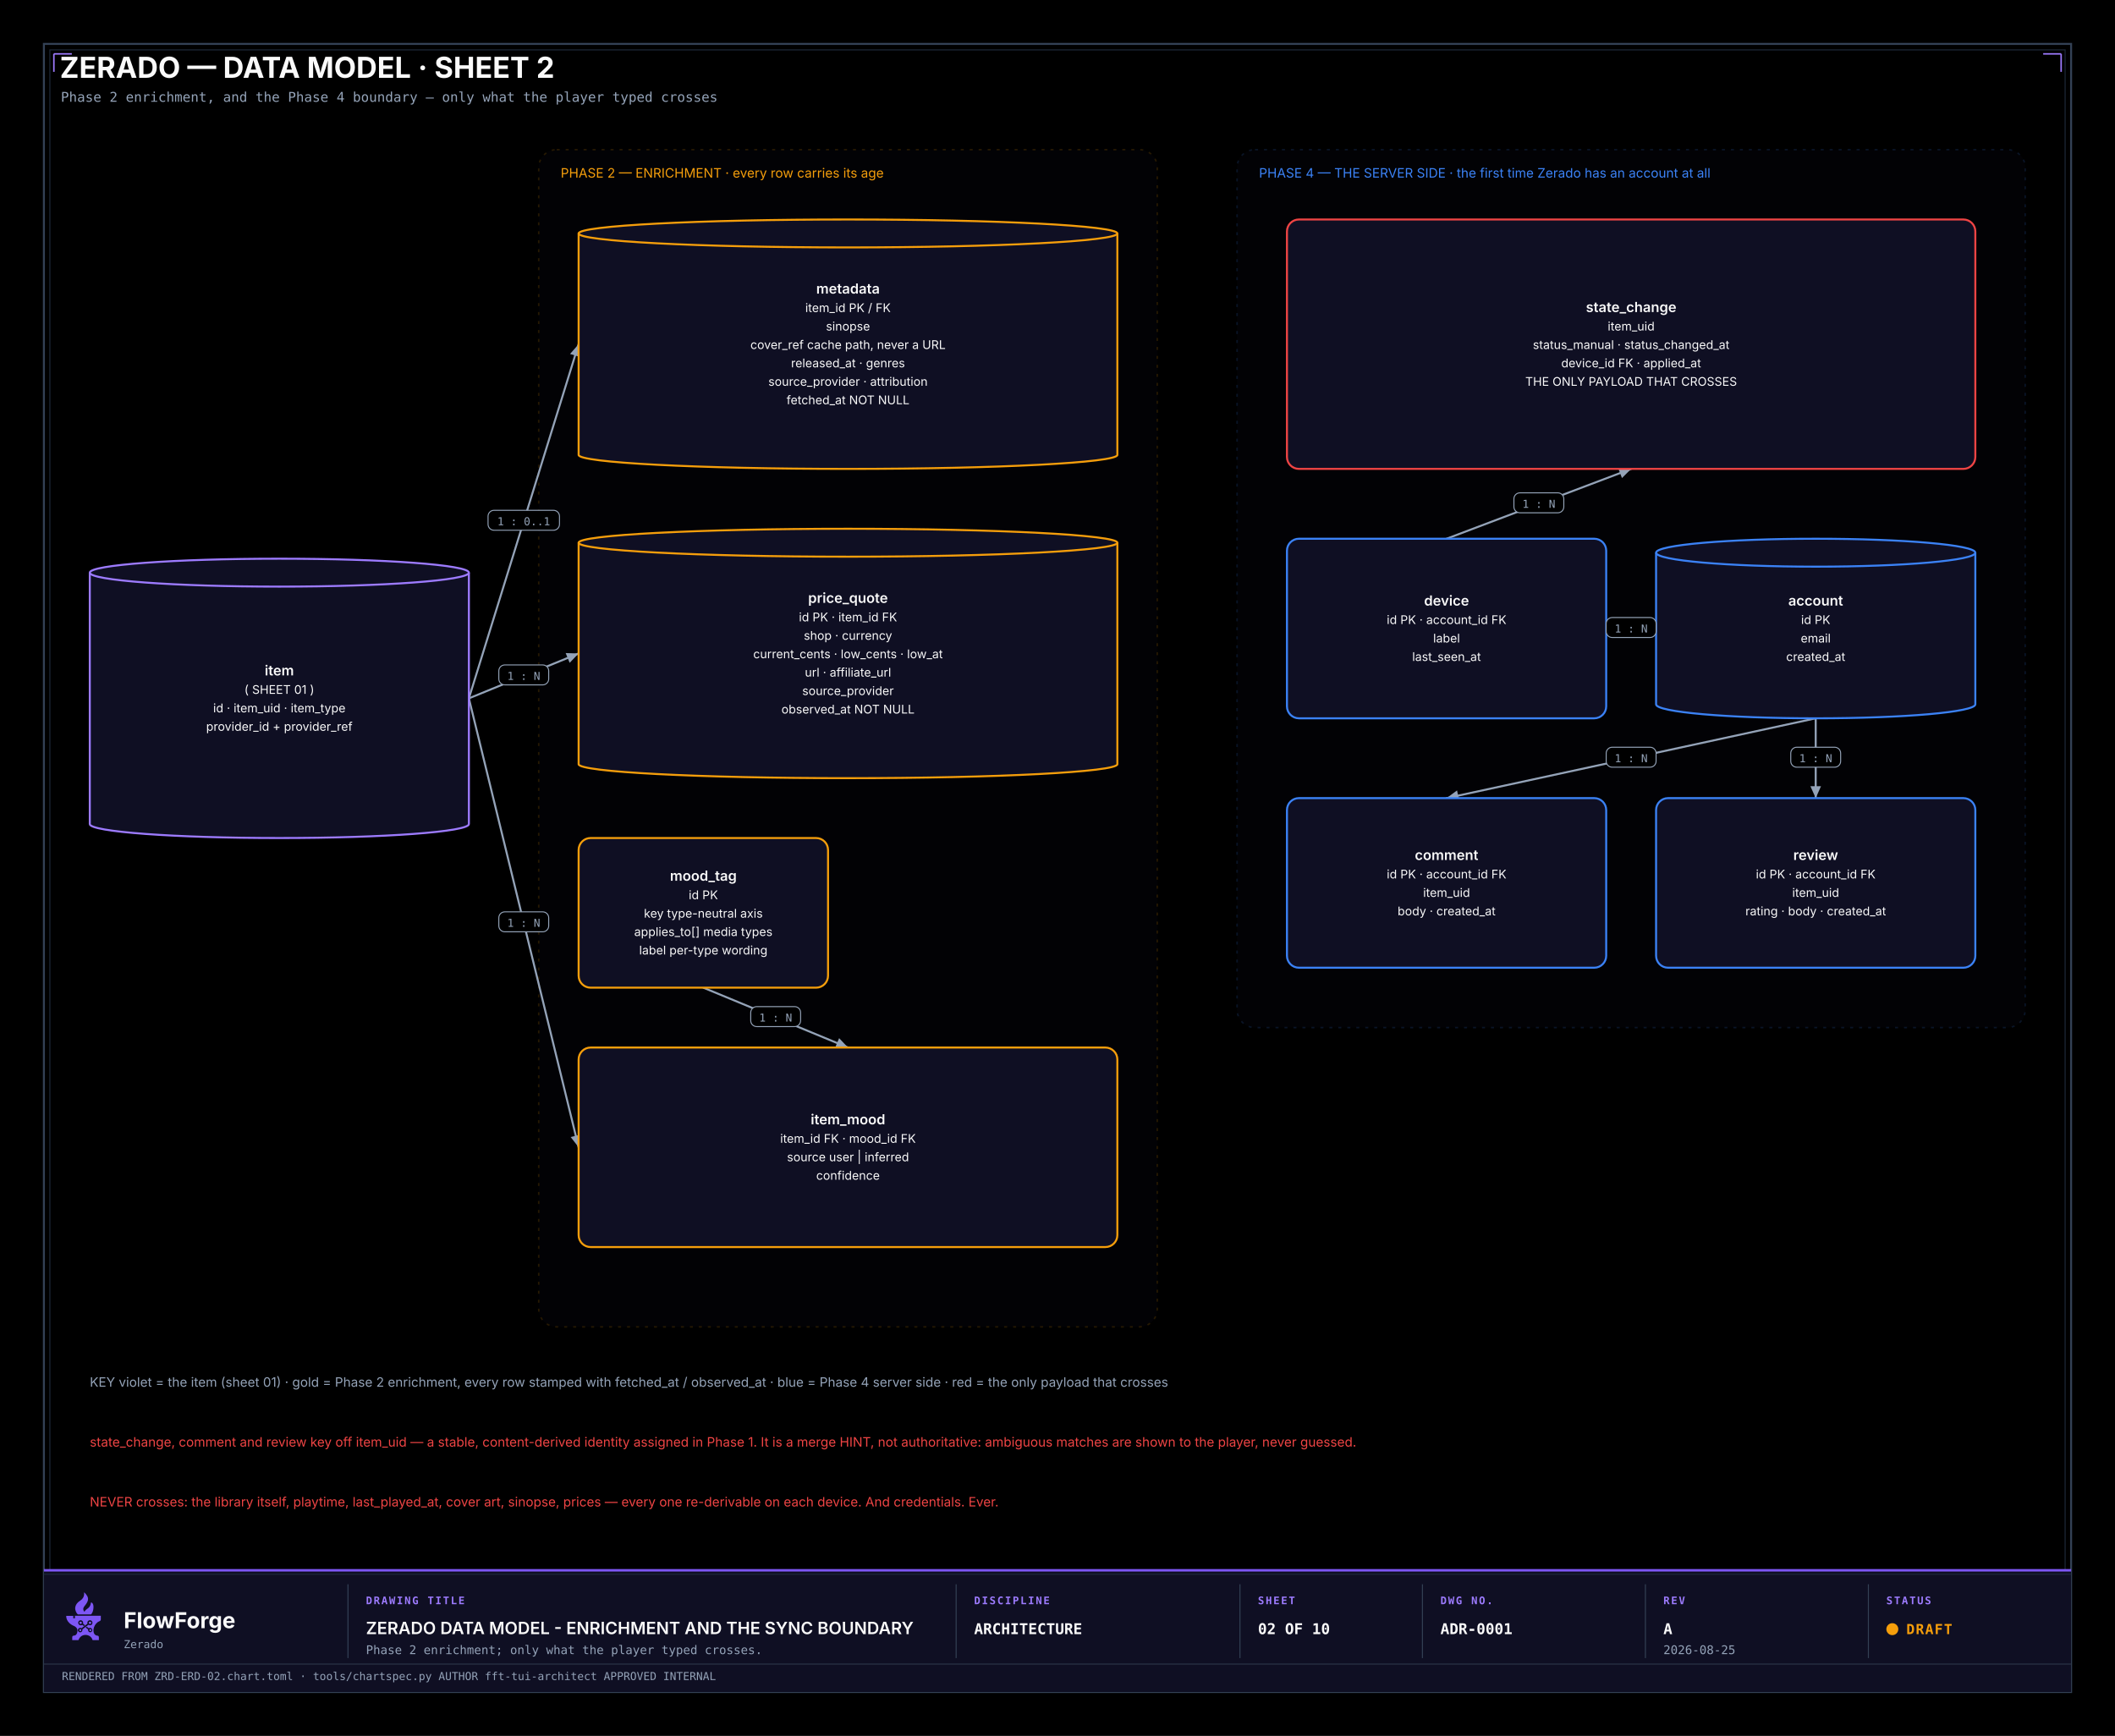
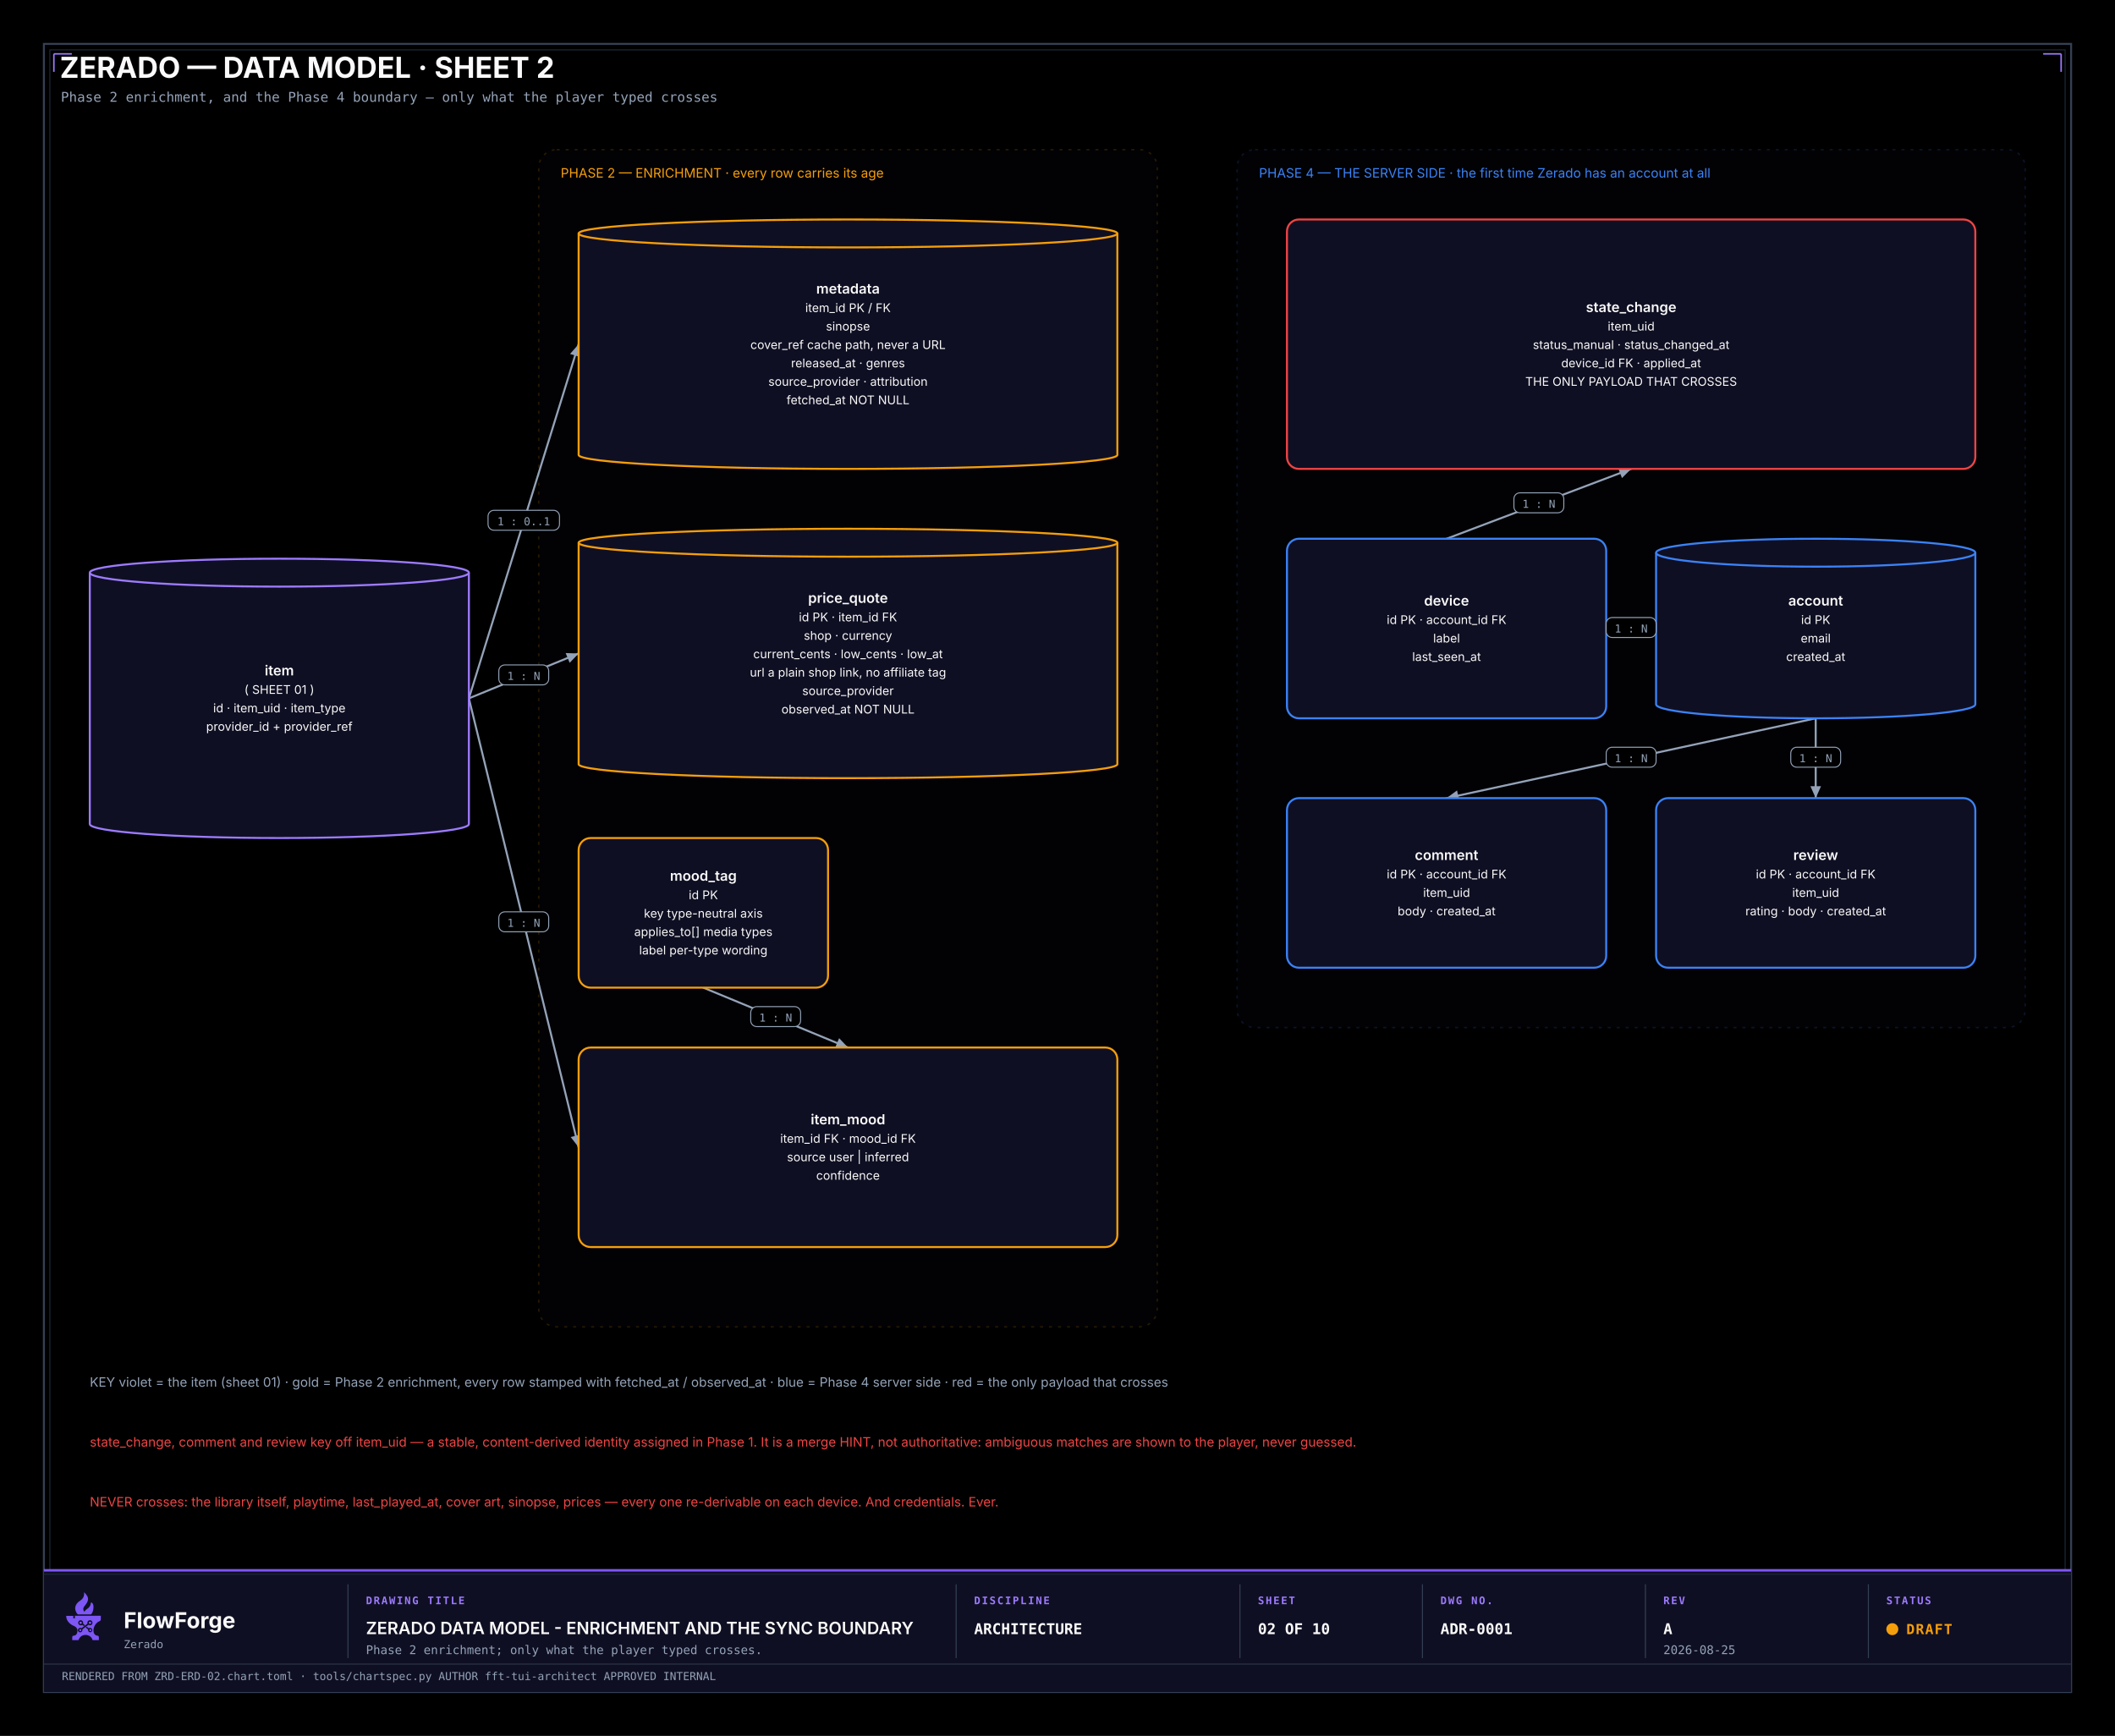
<svg xmlns="http://www.w3.org/2000/svg" width="2120" height="1740" viewBox="0 0 2120 1740" font-family="'Segoe UI', 'Helvetica Neue', Inter, Arial, sans-serif">
  <rect x="0" y="0" width="2120" height="1740" fill="#000000" />
  <rect x="44" y="44" width="2032" height="1652" fill="none" stroke="#334155" stroke-width="2" />
  <rect x="50" y="50" width="2020" height="1640" fill="none" stroke="#1E293B" stroke-width="1" />
  <line x1="54" y1="54" x2="72" y2="54" stroke="#9D7BFF" stroke-width="1.5" />
  <line x1="54" y1="54" x2="54" y2="72" stroke="#9D7BFF" stroke-width="1.5" />
  <line x1="2066" y1="54" x2="2048" y2="54" stroke="#9D7BFF" stroke-width="1.5" />
  <line x1="2066" y1="54" x2="2066" y2="72" stroke="#9D7BFF" stroke-width="1.5" />
  <line x1="54" y1="1686" x2="72" y2="1686" stroke="#9D7BFF" stroke-width="1.5" />
  <line x1="54" y1="1686" x2="54" y2="1668" stroke="#9D7BFF" stroke-width="1.5" />
  <line x1="2066" y1="1686" x2="2048" y2="1686" stroke="#9D7BFF" stroke-width="1.5" />
  <line x1="2066" y1="1686" x2="2066" y2="1668" stroke="#9D7BFF" stroke-width="1.5" />
  <text x="60" y="78" font-family="'Segoe UI', 'Helvetica Neue', Inter, Arial, sans-serif" font-size="29" font-weight="700" fill="#FAFAFA">ZERADO — DATA MODEL  ·  SHEET 2</text>
  <text x="61" y="102" font-family="ui-monospace, 'Cascadia Code', 'JetBrains Mono', monospace" font-size="13.5" fill="#94A3B8">Phase 2 enrichment, and the Phase 4 boundary — only what the player typed crosses</text>
  <rect x="540.0" y="150.0" width="620.0" height="1180.0" rx="18" fill="#0F0F23" opacity="0.16" stroke="#F59E0B" stroke-width="1.5" stroke-dasharray="3 6" />
  <rect x="1240.0" y="150.0" width="790.0" height="880.0" rx="18" fill="#0F0F23" opacity="0.16" stroke="#3B82F6" stroke-width="1.5" stroke-dasharray="3 6" />
  <polyline points="470.0,700.0 580.0,345.0" fill="none" stroke="#94A3B8" stroke-width="2.0" stroke-linejoin="round" stroke-linecap="round" />
  <polygon points="580.0,345.0 581.6,357.9 571.4,354.8" fill="#94A3B8" />
  <polyline points="470.0,700.0 580.0,655.0" fill="none" stroke="#94A3B8" stroke-width="2.0" stroke-linejoin="round" stroke-linecap="round" />
  <polygon points="580.0,655.0 571.0,664.4 567.0,654.6" fill="#94A3B8" />
  <polyline points="470.0,700.0 580.0,1150.0" fill="none" stroke="#94A3B8" stroke-width="2.0" stroke-linejoin="round" stroke-linecap="round" />
  <polygon points="580.0,1150.0 572.0,1139.7 582.3,1137.2" fill="#94A3B8" />
  <polyline points="705.0,990.0 850.0,1050.0" fill="none" stroke="#94A3B8" stroke-width="2.0" stroke-linejoin="round" stroke-linecap="round" />
  <polygon points="850.0,1050.0 837.0,1050.4 841.1,1040.6" fill="#94A3B8" />
  <polyline points="1450.0,540.0 1635.0,470.0" fill="none" stroke="#94A3B8" stroke-width="2.0" stroke-linejoin="round" stroke-linecap="round" />
  <polygon points="1635.0,470.0 1625.8,479.2 1622.0,469.2" fill="#94A3B8" />
  <polyline points="1660.0,630.0 1610.0,630.0" fill="none" stroke="#94A3B8" stroke-width="2.0" stroke-linejoin="round" stroke-linecap="round" />
  <polygon points="1610.0,630.0 1621.9,624.7 1621.9,635.3" fill="#94A3B8" />
  <polyline points="1820.0,720.0 1820.0,800.0" fill="none" stroke="#94A3B8" stroke-width="2.0" stroke-linejoin="round" stroke-linecap="round" />
  <polygon points="1820.0,800.0 1814.7,788.1 1825.3,788.1" fill="#94A3B8" />
  <polyline points="1820.0,720.0 1450.0,800.0" fill="none" stroke="#94A3B8" stroke-width="2.0" stroke-linejoin="round" stroke-linecap="round" />
  <polygon points="1450.0,800.0 1460.5,792.3 1462.7,802.7" fill="#94A3B8" />
  <path d="M90.0,574.0 A190.0,14 0 0 1 470.0,574.0 L470.0,826.0 A190.0,14 0 0 1 90.0,826.0 Z" fill="#0F0F23" stroke="#9D7BFF" stroke-width="2.0" />
  <path d="M90.0,574.0 A190.0,14 0 0 0 470.0,574.0" fill="none" stroke="#9D7BFF" stroke-width="2.0" />
  <text x="280.0" y="677.0" font-family="'Segoe UI', 'Helvetica Neue', Inter, Arial, sans-serif" font-size="14" fill="#FAFAFA" text-anchor="middle" font-weight="600">item</text>
  <text x="280.0" y="695.5" font-family="'Segoe UI', 'Helvetica Neue', Inter, Arial, sans-serif" font-size="12" fill="#FAFAFA" text-anchor="middle" font-weight="400">( SHEET 01 )</text>
  <text x="280.0" y="714.0" font-family="'Segoe UI', 'Helvetica Neue', Inter, Arial, sans-serif" font-size="12" fill="#FAFAFA" text-anchor="middle" font-weight="400">id · item_uid · item_type</text>
  <text x="280.0" y="732.5" font-family="'Segoe UI', 'Helvetica Neue', Inter, Arial, sans-serif" font-size="12" fill="#FAFAFA" text-anchor="middle" font-weight="400">provider_id + provider_ref</text>
  <path d="M580.0,234.0 A270.0,14 0 0 1 1120.0,234.0 L1120.0,456.0 A270.0,14 0 0 1 580.0,456.0 Z" fill="#0F0F23" stroke="#F59E0B" stroke-width="2.0" />
  <path d="M580.0,234.0 A270.0,14 0 0 0 1120.0,234.0" fill="none" stroke="#F59E0B" stroke-width="2.0" />
  <text x="850.0" y="294.3" font-family="'Segoe UI', 'Helvetica Neue', Inter, Arial, sans-serif" font-size="14" fill="#FAFAFA" text-anchor="middle" font-weight="600">metadata</text>
  <text x="850.0" y="312.8" font-family="'Segoe UI', 'Helvetica Neue', Inter, Arial, sans-serif" font-size="12" fill="#FAFAFA" text-anchor="middle" font-weight="400">item_id            PK / FK</text>
  <text x="850.0" y="331.3" font-family="'Segoe UI', 'Helvetica Neue', Inter, Arial, sans-serif" font-size="12" fill="#FAFAFA" text-anchor="middle" font-weight="400">sinopse</text>
  <text x="850.0" y="349.8" font-family="'Segoe UI', 'Helvetica Neue', Inter, Arial, sans-serif" font-size="12" fill="#FAFAFA" text-anchor="middle" font-weight="400">cover_ref     cache path, never a URL</text>
  <text x="850.0" y="368.2" font-family="'Segoe UI', 'Helvetica Neue', Inter, Arial, sans-serif" font-size="12" fill="#FAFAFA" text-anchor="middle" font-weight="400">released_at · genres</text>
  <text x="850.0" y="386.7" font-family="'Segoe UI', 'Helvetica Neue', Inter, Arial, sans-serif" font-size="12" fill="#FAFAFA" text-anchor="middle" font-weight="400">source_provider · attribution</text>
  <text x="850.0" y="405.2" font-family="'Segoe UI', 'Helvetica Neue', Inter, Arial, sans-serif" font-size="12" fill="#FAFAFA" text-anchor="middle" font-weight="400">fetched_at         NOT NULL</text>
  <path d="M580.0,544.0 A270.0,14 0 0 1 1120.0,544.0 L1120.0,766.0 A270.0,14 0 0 1 580.0,766.0 Z" fill="#0F0F23" stroke="#F59E0B" stroke-width="2.0" />
  <path d="M580.0,544.0 A270.0,14 0 0 0 1120.0,544.0" fill="none" stroke="#F59E0B" stroke-width="2.0" />
  <text x="850.0" y="604.3" font-family="'Segoe UI', 'Helvetica Neue', Inter, Arial, sans-serif" font-size="14" fill="#FAFAFA" text-anchor="middle" font-weight="600">price_quote</text>
  <text x="850.0" y="622.8" font-family="'Segoe UI', 'Helvetica Neue', Inter, Arial, sans-serif" font-size="12" fill="#FAFAFA" text-anchor="middle" font-weight="400">id PK  ·  item_id FK</text>
  <text x="850.0" y="641.3" font-family="'Segoe UI', 'Helvetica Neue', Inter, Arial, sans-serif" font-size="12" fill="#FAFAFA" text-anchor="middle" font-weight="400">shop · currency</text>
  <text x="850.0" y="659.8" font-family="'Segoe UI', 'Helvetica Neue', Inter, Arial, sans-serif" font-size="12" fill="#FAFAFA" text-anchor="middle" font-weight="400">current_cents · low_cents · low_at</text>
-   <text x="850.0" y="678.2" font-family="'Segoe UI', 'Helvetica Neue', Inter, Arial, sans-serif" font-size="12" fill="#FAFAFA" text-anchor="middle" font-weight="400">url · affiliate_url</text>
+   <text x="850.0" y="678.2" font-family="'Segoe UI', 'Helvetica Neue', Inter, Arial, sans-serif" font-size="12" fill="#FAFAFA" text-anchor="middle" font-weight="400">url    a plain shop link, no affiliate tag</text>
  <text x="850.0" y="696.7" font-family="'Segoe UI', 'Helvetica Neue', Inter, Arial, sans-serif" font-size="12" fill="#FAFAFA" text-anchor="middle" font-weight="400">source_provider</text>
  <text x="850.0" y="715.2" font-family="'Segoe UI', 'Helvetica Neue', Inter, Arial, sans-serif" font-size="12" fill="#FAFAFA" text-anchor="middle" font-weight="400">observed_at        NOT NULL</text>
  <rect x="580.0" y="840.0" width="250.0" height="150.0" rx="12" ry="12" fill="#0F0F23" stroke="#F59E0B" stroke-width="2.0" />
  <text x="705.0" y="882.8" font-family="'Segoe UI', 'Helvetica Neue', Inter, Arial, sans-serif" font-size="14" fill="#FAFAFA" text-anchor="middle" font-weight="600">mood_tag</text>
  <text x="705.0" y="901.3" font-family="'Segoe UI', 'Helvetica Neue', Inter, Arial, sans-serif" font-size="12" fill="#FAFAFA" text-anchor="middle" font-weight="400">id  PK</text>
  <text x="705.0" y="919.8" font-family="'Segoe UI', 'Helvetica Neue', Inter, Arial, sans-serif" font-size="12" fill="#FAFAFA" text-anchor="middle" font-weight="400">key      type-neutral axis</text>
  <text x="705.0" y="938.2" font-family="'Segoe UI', 'Helvetica Neue', Inter, Arial, sans-serif" font-size="12" fill="#FAFAFA" text-anchor="middle" font-weight="400">applies_to[]  media types</text>
  <text x="705.0" y="956.7" font-family="'Segoe UI', 'Helvetica Neue', Inter, Arial, sans-serif" font-size="12" fill="#FAFAFA" text-anchor="middle" font-weight="400">label    per-type wording</text>
  <rect x="580.0" y="1050.0" width="540.0" height="200.0" rx="12" ry="12" fill="#0F0F23" stroke="#F59E0B" stroke-width="2.0" />
  <text x="850.0" y="1127.0" font-family="'Segoe UI', 'Helvetica Neue', Inter, Arial, sans-serif" font-size="14" fill="#FAFAFA" text-anchor="middle" font-weight="600">item_mood</text>
  <text x="850.0" y="1145.5" font-family="'Segoe UI', 'Helvetica Neue', Inter, Arial, sans-serif" font-size="12" fill="#FAFAFA" text-anchor="middle" font-weight="400">item_id FK  ·  mood_id FK</text>
  <text x="850.0" y="1164.0" font-family="'Segoe UI', 'Helvetica Neue', Inter, Arial, sans-serif" font-size="12" fill="#FAFAFA" text-anchor="middle" font-weight="400">source   user | inferred</text>
  <text x="850.0" y="1182.5" font-family="'Segoe UI', 'Helvetica Neue', Inter, Arial, sans-serif" font-size="12" fill="#FAFAFA" text-anchor="middle" font-weight="400">confidence</text>
  <rect x="1290.0" y="220.0" width="690.0" height="250.0" rx="12" ry="12" fill="#0F0F23" stroke="#EF4444" stroke-width="2.0" />
  <text x="1635.0" y="312.8" font-family="'Segoe UI', 'Helvetica Neue', Inter, Arial, sans-serif" font-size="14" fill="#FAFAFA" text-anchor="middle" font-weight="600">state_change</text>
  <text x="1635.0" y="331.3" font-family="'Segoe UI', 'Helvetica Neue', Inter, Arial, sans-serif" font-size="12" fill="#FAFAFA" text-anchor="middle" font-weight="400">item_uid</text>
  <text x="1635.0" y="349.8" font-family="'Segoe UI', 'Helvetica Neue', Inter, Arial, sans-serif" font-size="12" fill="#FAFAFA" text-anchor="middle" font-weight="400">status_manual  ·  status_changed_at</text>
  <text x="1635.0" y="368.2" font-family="'Segoe UI', 'Helvetica Neue', Inter, Arial, sans-serif" font-size="12" fill="#FAFAFA" text-anchor="middle" font-weight="400">device_id FK  ·  applied_at</text>
  <text x="1635.0" y="386.7" font-family="'Segoe UI', 'Helvetica Neue', Inter, Arial, sans-serif" font-size="12" fill="#FAFAFA" text-anchor="middle" font-weight="400">THE ONLY PAYLOAD THAT CROSSES</text>
  <rect x="1290.0" y="540.0" width="320.0" height="180.0" rx="12" ry="12" fill="#0F0F23" stroke="#3B82F6" stroke-width="2.0" />
  <text x="1450.0" y="607.0" font-family="'Segoe UI', 'Helvetica Neue', Inter, Arial, sans-serif" font-size="14" fill="#FAFAFA" text-anchor="middle" font-weight="600">device</text>
  <text x="1450.0" y="625.5" font-family="'Segoe UI', 'Helvetica Neue', Inter, Arial, sans-serif" font-size="12" fill="#FAFAFA" text-anchor="middle" font-weight="400">id PK · account_id FK</text>
  <text x="1450.0" y="644.0" font-family="'Segoe UI', 'Helvetica Neue', Inter, Arial, sans-serif" font-size="12" fill="#FAFAFA" text-anchor="middle" font-weight="400">label</text>
  <text x="1450.0" y="662.5" font-family="'Segoe UI', 'Helvetica Neue', Inter, Arial, sans-serif" font-size="12" fill="#FAFAFA" text-anchor="middle" font-weight="400">last_seen_at</text>
  <path d="M1660.0,554.0 A160.0,14 0 0 1 1980.0,554.0 L1980.0,706.0 A160.0,14 0 0 1 1660.0,706.0 Z" fill="#0F0F23" stroke="#3B82F6" stroke-width="2.0" />
  <path d="M1660.0,554.0 A160.0,14 0 0 0 1980.0,554.0" fill="none" stroke="#3B82F6" stroke-width="2.0" />
  <text x="1820.0" y="607.0" font-family="'Segoe UI', 'Helvetica Neue', Inter, Arial, sans-serif" font-size="14" fill="#FAFAFA" text-anchor="middle" font-weight="600">account</text>
  <text x="1820.0" y="625.5" font-family="'Segoe UI', 'Helvetica Neue', Inter, Arial, sans-serif" font-size="12" fill="#FAFAFA" text-anchor="middle" font-weight="400">id PK</text>
  <text x="1820.0" y="644.0" font-family="'Segoe UI', 'Helvetica Neue', Inter, Arial, sans-serif" font-size="12" fill="#FAFAFA" text-anchor="middle" font-weight="400">email</text>
  <text x="1820.0" y="662.5" font-family="'Segoe UI', 'Helvetica Neue', Inter, Arial, sans-serif" font-size="12" fill="#FAFAFA" text-anchor="middle" font-weight="400">created_at</text>
  <rect x="1290.0" y="800.0" width="320.0" height="170.0" rx="12" ry="12" fill="#0F0F23" stroke="#3B82F6" stroke-width="2.0" />
  <text x="1450.0" y="862.0" font-family="'Segoe UI', 'Helvetica Neue', Inter, Arial, sans-serif" font-size="14" fill="#FAFAFA" text-anchor="middle" font-weight="600">comment</text>
  <text x="1450.0" y="880.5" font-family="'Segoe UI', 'Helvetica Neue', Inter, Arial, sans-serif" font-size="12" fill="#FAFAFA" text-anchor="middle" font-weight="400">id PK · account_id FK</text>
  <text x="1450.0" y="899.0" font-family="'Segoe UI', 'Helvetica Neue', Inter, Arial, sans-serif" font-size="12" fill="#FAFAFA" text-anchor="middle" font-weight="400">item_uid</text>
  <text x="1450.0" y="917.5" font-family="'Segoe UI', 'Helvetica Neue', Inter, Arial, sans-serif" font-size="12" fill="#FAFAFA" text-anchor="middle" font-weight="400">body · created_at</text>
  <rect x="1660.0" y="800.0" width="320.0" height="170.0" rx="12" ry="12" fill="#0F0F23" stroke="#3B82F6" stroke-width="2.0" />
  <text x="1820.0" y="862.0" font-family="'Segoe UI', 'Helvetica Neue', Inter, Arial, sans-serif" font-size="14" fill="#FAFAFA" text-anchor="middle" font-weight="600">review</text>
  <text x="1820.0" y="880.5" font-family="'Segoe UI', 'Helvetica Neue', Inter, Arial, sans-serif" font-size="12" fill="#FAFAFA" text-anchor="middle" font-weight="400">id PK · account_id FK</text>
  <text x="1820.0" y="899.0" font-family="'Segoe UI', 'Helvetica Neue', Inter, Arial, sans-serif" font-size="12" fill="#FAFAFA" text-anchor="middle" font-weight="400">item_uid</text>
  <text x="1820.0" y="917.5" font-family="'Segoe UI', 'Helvetica Neue', Inter, Arial, sans-serif" font-size="12" fill="#FAFAFA" text-anchor="middle" font-weight="400">rating · body · created_at</text>
  <rect x="489.2" y="511.5" width="71.6" height="20" rx="6" fill="#000000" stroke="#94A3B8" stroke-width="1" opacity="1" />
  <text x="525.0" y="526.5" font-family="ui-monospace, 'Cascadia Code', 'JetBrains Mono', monospace" font-size="11" fill="#94A3B8" text-anchor="middle">1 : 0..1</text>
  <rect x="500.0" y="666.5" width="50.0" height="20" rx="6" fill="#000000" stroke="#94A3B8" stroke-width="1" opacity="1" />
  <text x="525.0" y="681.5" font-family="ui-monospace, 'Cascadia Code', 'JetBrains Mono', monospace" font-size="11" fill="#94A3B8" text-anchor="middle">1 : N</text>
  <rect x="500.0" y="914.0" width="50.0" height="20" rx="6" fill="#000000" stroke="#94A3B8" stroke-width="1" opacity="1" />
  <text x="525.0" y="929.0" font-family="ui-monospace, 'Cascadia Code', 'JetBrains Mono', monospace" font-size="11" fill="#94A3B8" text-anchor="middle">1 : N</text>
  <rect x="752.5" y="1009.0" width="50.0" height="20" rx="6" fill="#000000" stroke="#94A3B8" stroke-width="1" opacity="1" />
  <text x="777.5" y="1024.0" font-family="ui-monospace, 'Cascadia Code', 'JetBrains Mono', monospace" font-size="11" fill="#94A3B8" text-anchor="middle">1 : N</text>
  <rect x="1517.5" y="494.0" width="50.0" height="20" rx="6" fill="#000000" stroke="#94A3B8" stroke-width="1" opacity="1" />
  <text x="1542.5" y="509.0" font-family="ui-monospace, 'Cascadia Code', 'JetBrains Mono', monospace" font-size="11" fill="#94A3B8" text-anchor="middle">1 : N</text>
  <rect x="1610.0" y="619.0" width="50.0" height="20" rx="6" fill="#000000" stroke="#94A3B8" stroke-width="1" opacity="1" />
  <text x="1635.0" y="634.0" font-family="ui-monospace, 'Cascadia Code', 'JetBrains Mono', monospace" font-size="11" fill="#94A3B8" text-anchor="middle">1 : N</text>
  <rect x="1795.0" y="749.0" width="50.0" height="20" rx="6" fill="#000000" stroke="#94A3B8" stroke-width="1" opacity="1" />
  <text x="1820.0" y="764.0" font-family="ui-monospace, 'Cascadia Code', 'JetBrains Mono', monospace" font-size="11" fill="#94A3B8" text-anchor="middle">1 : N</text>
  <rect x="1610.0" y="749.0" width="50.0" height="20" rx="6" fill="#000000" stroke="#94A3B8" stroke-width="1" opacity="1" />
  <text x="1635.0" y="764.0" font-family="ui-monospace, 'Cascadia Code', 'JetBrains Mono', monospace" font-size="11" fill="#94A3B8" text-anchor="middle">1 : N</text>
  <text x="90.0" y="1390.0" font-family="'Segoe UI', 'Helvetica Neue', Inter, Arial, sans-serif" font-size="13" fill="#94A3B8" text-anchor="start" font-weight="normal">KEY    violet = the item (sheet 01)    ·    gold = Phase 2 enrichment, every row stamped with fetched_at / observed_at    ·    blue = Phase 4 server side    ·    red = the only payload that crosses</text>
  <text x="90.0" y="1450.0" font-family="'Segoe UI', 'Helvetica Neue', Inter, Arial, sans-serif" font-size="13" fill="#EF4444" text-anchor="start" font-weight="normal">state_change, comment and review key off item_uid — a stable, content-derived identity assigned in Phase 1. It is a merge HINT, not authoritative: ambiguous matches are shown to the player, never guessed.</text>
  <text x="90.0" y="1510.0" font-family="'Segoe UI', 'Helvetica Neue', Inter, Arial, sans-serif" font-size="13" fill="#EF4444" text-anchor="start" font-weight="normal">NEVER crosses: the library itself, playtime, last_played_at, cover art, sinopse, prices — every one re-derivable on each device. And credentials. Ever.</text>
  <text x="562.0" y="178.0" font-family="'Segoe UI', 'Helvetica Neue', Inter, Arial, sans-serif" font-size="13" fill="#F59E0B" text-anchor="start" font-weight="normal">PHASE 2 — ENRICHMENT   ·   every row carries its age</text>
  <text x="1262.0" y="178.0" font-family="'Segoe UI', 'Helvetica Neue', Inter, Arial, sans-serif" font-size="13" fill="#3B82F6" text-anchor="start" font-weight="normal">PHASE 4 — THE SERVER SIDE   ·   the first time Zerado has an account at all</text>
  <rect x="44" y="1574" width="2032" height="122" fill="#0F0F23" />
  <line x1="44" y1="1574" x2="2076" y2="1574" stroke="#7D56F4" stroke-width="2.5" />
  <line x1="44" y1="1578" x2="2076" y2="1578" stroke="#1E293B" stroke-width="1" />
  <line x1="348.8" y1="1588" x2="348.8" y2="1662" stroke="#334155" stroke-width="1" />
  <line x1="958.4" y1="1588" x2="958.4" y2="1662" stroke="#334155" stroke-width="1" />
  <line x1="1242.9" y1="1588" x2="1242.9" y2="1662" stroke="#334155" stroke-width="1" />
  <line x1="1425.8" y1="1588" x2="1425.8" y2="1662" stroke="#334155" stroke-width="1" />
  <line x1="1649.3" y1="1588" x2="1649.3" y2="1662" stroke="#334155" stroke-width="1" />
  <line x1="1872.8" y1="1588" x2="1872.8" y2="1662" stroke="#334155" stroke-width="1" />
  <g transform="translate(58.0,1593.0) scale(1.5)" fill="#7D56F4" stroke="none">
    <path d="M14.5,22.4c0-.4.3-.7.7-.7s.7.3.7.7-.3.7-.7.7-.7-.3-.7-.7Z" />
    <path d="M15,26.7c-.3,0-.6.3-.6.6s.3.6.6.6.6-.3.6-.6-.3-.6-.6-.6ZM21.5,21.7c-.4,0-.7.3-.7.7s.3.7.7.7.7-.3.7-.7-.3-.7-.7-.7ZM21.5,21.7c-.4,0-.7.3-.7.7s.3.7.7.7.7-.3.7-.7-.3-.7-.7-.7ZM15,26.7c-.3,0-.6.3-.6.6s.3.6.6.6.6-.3.6-.6-.3-.6-.6-.6ZM11.4,17.8v1.6h-1.1v-1.6h-4.7s-.5,4.4,5.3,6.8c0,0,2.2.9,2.2,3h0c0,.2,0,3.4-2.5,3.4-.6,0-1,.5-1,1v2h4.2c0-.1,0-.3.1-.4.5-1.1,1.3-2.1,2.4-2.6.6-.3,1.4-.5,2.2-.5s1.5.2,2.2.5c.8.4,1.5,1,2,1.8.2.4.4.8.5,1.2h4.2v-2c0-.6-.5-1-1-1,0,0-2.4,0-2.6-3.1,0-.5,0-.7,0-1,.2-1.9,1.3-3.8,2.8-4.9,0,0,.2-.1.3-.2.3-.2.7-.3,1-.5.4-.1.8-.6.8-1.1v-2.5H11.4ZM15.2,20.7c.9,0,1.7.7,1.7,1.7s0,.4-.1.6l1.3,1-.7.6-1.1-.8c-.3.2-.6.3-1,.3-.9,0-1.7-.7-1.7-1.7s.7-1.7,1.7-1.7ZM21.7,28.8c-.8,0-1.5-.7-1.5-1.5s0-.3,0-.5l-1.6-1.2.7-.6,1.4,1.1c.2-.2.5-.3.8-.3.8,0,1.5.7,1.5,1.5s-.7,1.5-1.5,1.5ZM21.5,24c-.4,0-.7-.1-1-.3l-4.1,3.1c0,.2,0,.3,0,.5,0,.8-.7,1.5-1.5,1.5s-1.5-.7-1.5-1.5.7-1.5,1.5-1.5.6,0,.8.3l4.1-3.1c0-.2-.1-.4-.1-.6,0-.9.7-1.7,1.7-1.7s1.7.7,1.7,1.7-.7,1.7-1.7,1.7ZM21.7,26.7c-.3,0-.6.3-.6.6s.3.6.6.6.6-.3.6-.6-.3-.6-.6-.6ZM21.5,21.7c-.4,0-.7.3-.7.7s.3.7.7.7.7-.3.7-.7-.3-.7-.7-.7ZM15,26.7c-.3,0-.6.3-.6.6s.3.6.6.6.6-.3.6-.6-.3-.6-.6-.6Z" />
    <path d="M17.4,1.9s1.1,3.5-2.6,5.8c-3.7,2.3-3.2,5.5-3.2,5.5,0,0,.3,2.5,1.8,3.6h8.8s1.5-1.4,1.6-4.7-1.7-3.3-1.7-3.3c0,0,0,2.6-2.1,4s-2.2,2.3-2.2,2.3c0,0-1.8-1.6-.1-3.7s3.4-4.4,1.9-6.9-2.3-2.4-2.3-2.4Z" />
    <path d="M15.6,27.3c0,.3-.3.6-.6.6s-.6-.3-.6-.6.3-.6.6-.6.6.3.6.6Z" />
    <path d="M22.2,22.4c0,.4-.3.7-.7.7s-.7-.3-.7-.7.3-.7.7-.7.7.3.7.7Z" />
    <path d="M22.3,27.3c0,.3-.3.6-.6.6s-.6-.3-.6-.6.3-.6.6-.6.6.3.6.6Z" />
    <path d="M15.9,22.4c0,.4-.3.7-.7.7s-.7-.3-.7-.7.3-.7.7-.7.7.3.7.7Z" />
  </g>
  <text x="124.0" y="1632" font-family="'Segoe UI', 'Helvetica Neue', Inter, Arial, sans-serif" font-size="22" font-weight="700" fill="#FAFAFA">FlowForge</text>
  <text x="124.0" y="1652" font-family="ui-monospace, 'Cascadia Code', 'JetBrains Mono', monospace" font-size="11" fill="#94A3B8">Zerado</text>
  <text x="366.8" y="1608" font-family="ui-monospace, 'Cascadia Code', 'JetBrains Mono', monospace" font-size="10.5" font-weight="700" letter-spacing="1.4" fill="#9D7BFF">DRAWING TITLE</text>
  <text x="366.8" y="1638" font-family="'Segoe UI', 'Helvetica Neue', Inter, Arial, sans-serif" font-size="17" font-weight="600" fill="#FAFAFA">ZERADO DATA MODEL - ENRICHMENT AND THE SYNC BOUNDARY</text>
  <text x="366.8" y="1658" font-family="ui-monospace, 'Cascadia Code', 'JetBrains Mono', monospace" font-size="12" fill="#94A3B8">Phase 2 enrichment; only what the player typed crosses.</text>
  <text x="976.4" y="1608" font-family="ui-monospace, 'Cascadia Code', 'JetBrains Mono', monospace" font-size="10.5" font-weight="700" letter-spacing="1.4" fill="#9D7BFF">DISCIPLINE</text>
  <text x="976.4" y="1638" font-family="ui-monospace, 'Cascadia Code', 'JetBrains Mono', monospace" font-size="15" font-weight="600" fill="#FAFAFA">ARCHITECTURE</text>
  <text x="1260.9" y="1608" font-family="ui-monospace, 'Cascadia Code', 'JetBrains Mono', monospace" font-size="10.5" font-weight="700" letter-spacing="1.4" fill="#9D7BFF">SHEET</text>
  <text x="1260.9" y="1638" font-family="ui-monospace, 'Cascadia Code', 'JetBrains Mono', monospace" font-size="15" font-weight="600" fill="#FAFAFA">02 OF 10</text>
  <text x="1443.8" y="1608" font-family="ui-monospace, 'Cascadia Code', 'JetBrains Mono', monospace" font-size="10.5" font-weight="700" letter-spacing="1.4" fill="#9D7BFF">DWG NO.</text>
  <text x="1443.8" y="1638" font-family="ui-monospace, 'Cascadia Code', 'JetBrains Mono', monospace" font-size="15" font-weight="600" fill="#FAFAFA">ADR-0001</text>
  <text x="1667.3" y="1608" font-family="ui-monospace, 'Cascadia Code', 'JetBrains Mono', monospace" font-size="10.5" font-weight="700" letter-spacing="1.4" fill="#9D7BFF">REV</text>
  <text x="1667.3" y="1638" font-family="ui-monospace, 'Cascadia Code', 'JetBrains Mono', monospace" font-size="15" font-weight="600" fill="#FAFAFA">A</text>
  <text x="1667.3" y="1658" font-family="ui-monospace, 'Cascadia Code', 'JetBrains Mono', monospace" font-size="12" fill="#94A3B8">2026-08-25</text>
  <text x="1890.8" y="1608" font-family="ui-monospace, 'Cascadia Code', 'JetBrains Mono', monospace" font-size="10.5" font-weight="700" letter-spacing="1.4" fill="#9D7BFF">STATUS</text>
  <circle cx="1896.8" cy="1633" r="6" fill="#F59E0B" />
  <text x="1910.8" y="1638" font-family="ui-monospace, 'Cascadia Code', 'JetBrains Mono', monospace" font-size="14" font-weight="600" letter-spacing="1" fill="#F59E0B">DRAFT</text>
  <line x1="44" y1="1668" x2="2076" y2="1668" stroke="#334155" stroke-width="0.75" />
  <text x="62.0" y="1684" font-family="ui-monospace, 'Cascadia Code', 'JetBrains Mono', monospace" font-size="11" fill="#94A3B8">RENDERED FROM  ZRD-ERD-02.chart.toml · tools/chartspec.py      AUTHOR fft-tui-architect      APPROVED       INTERNAL</text>
</svg>
